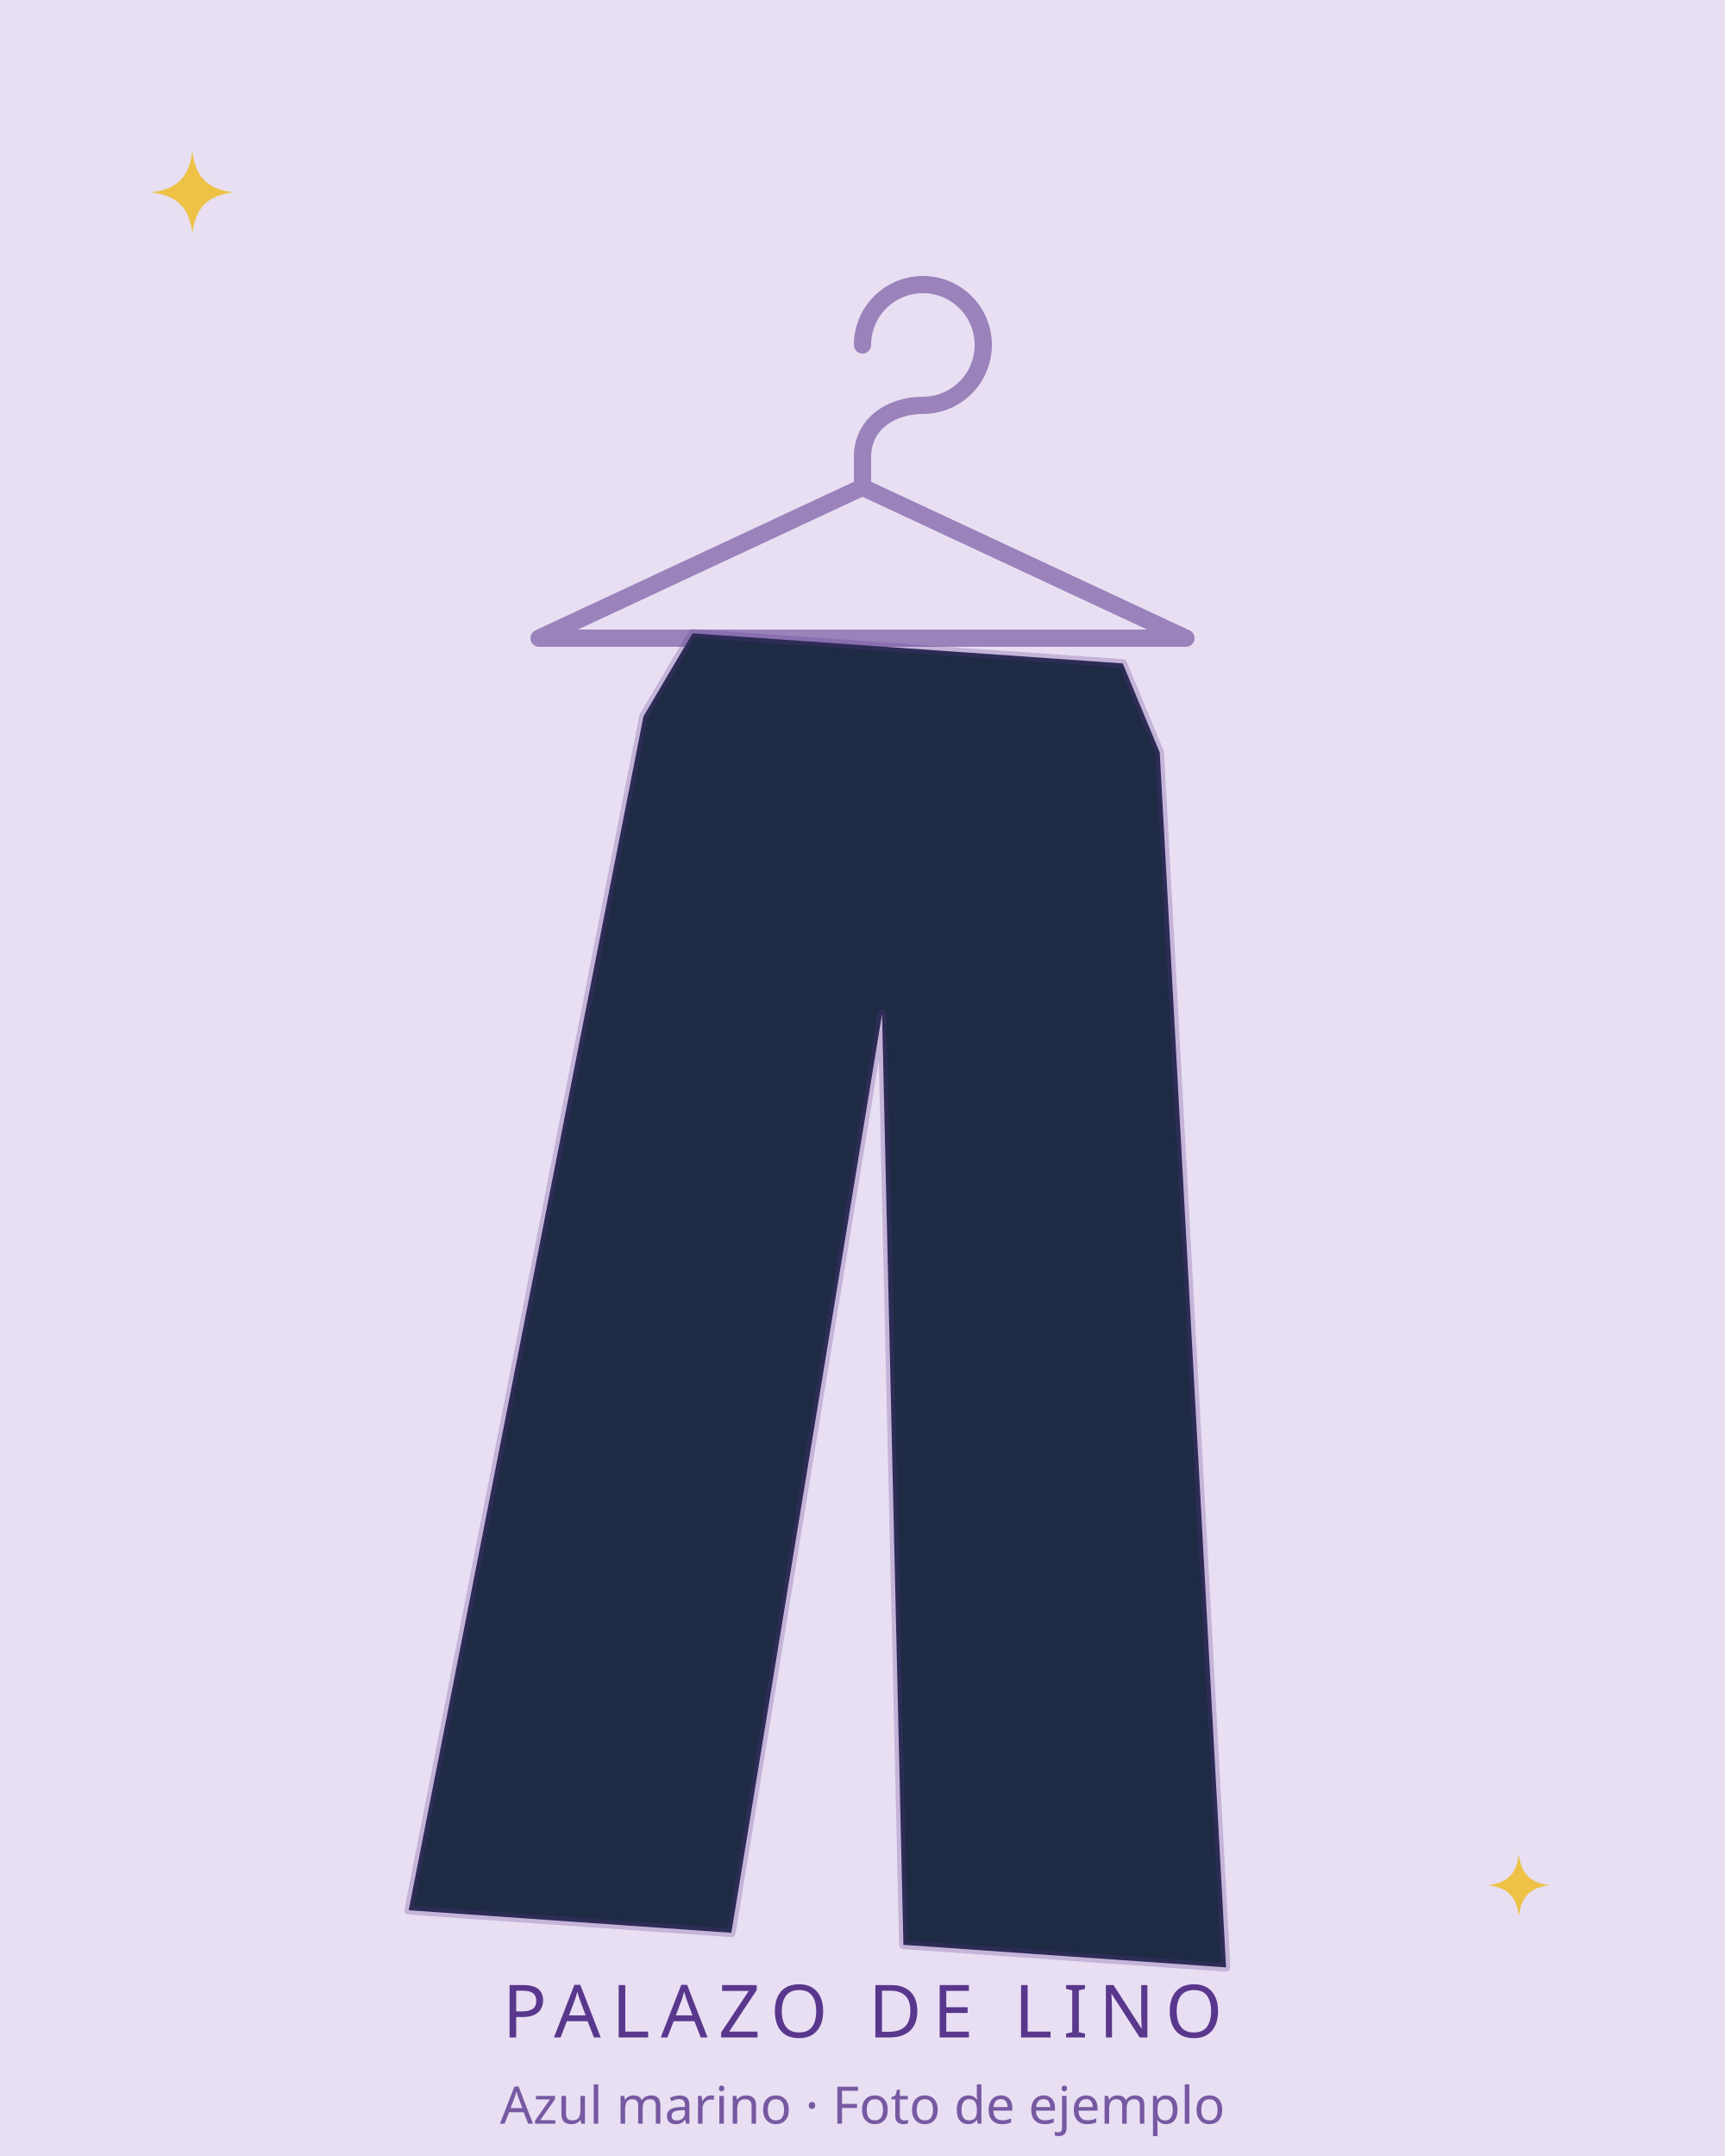
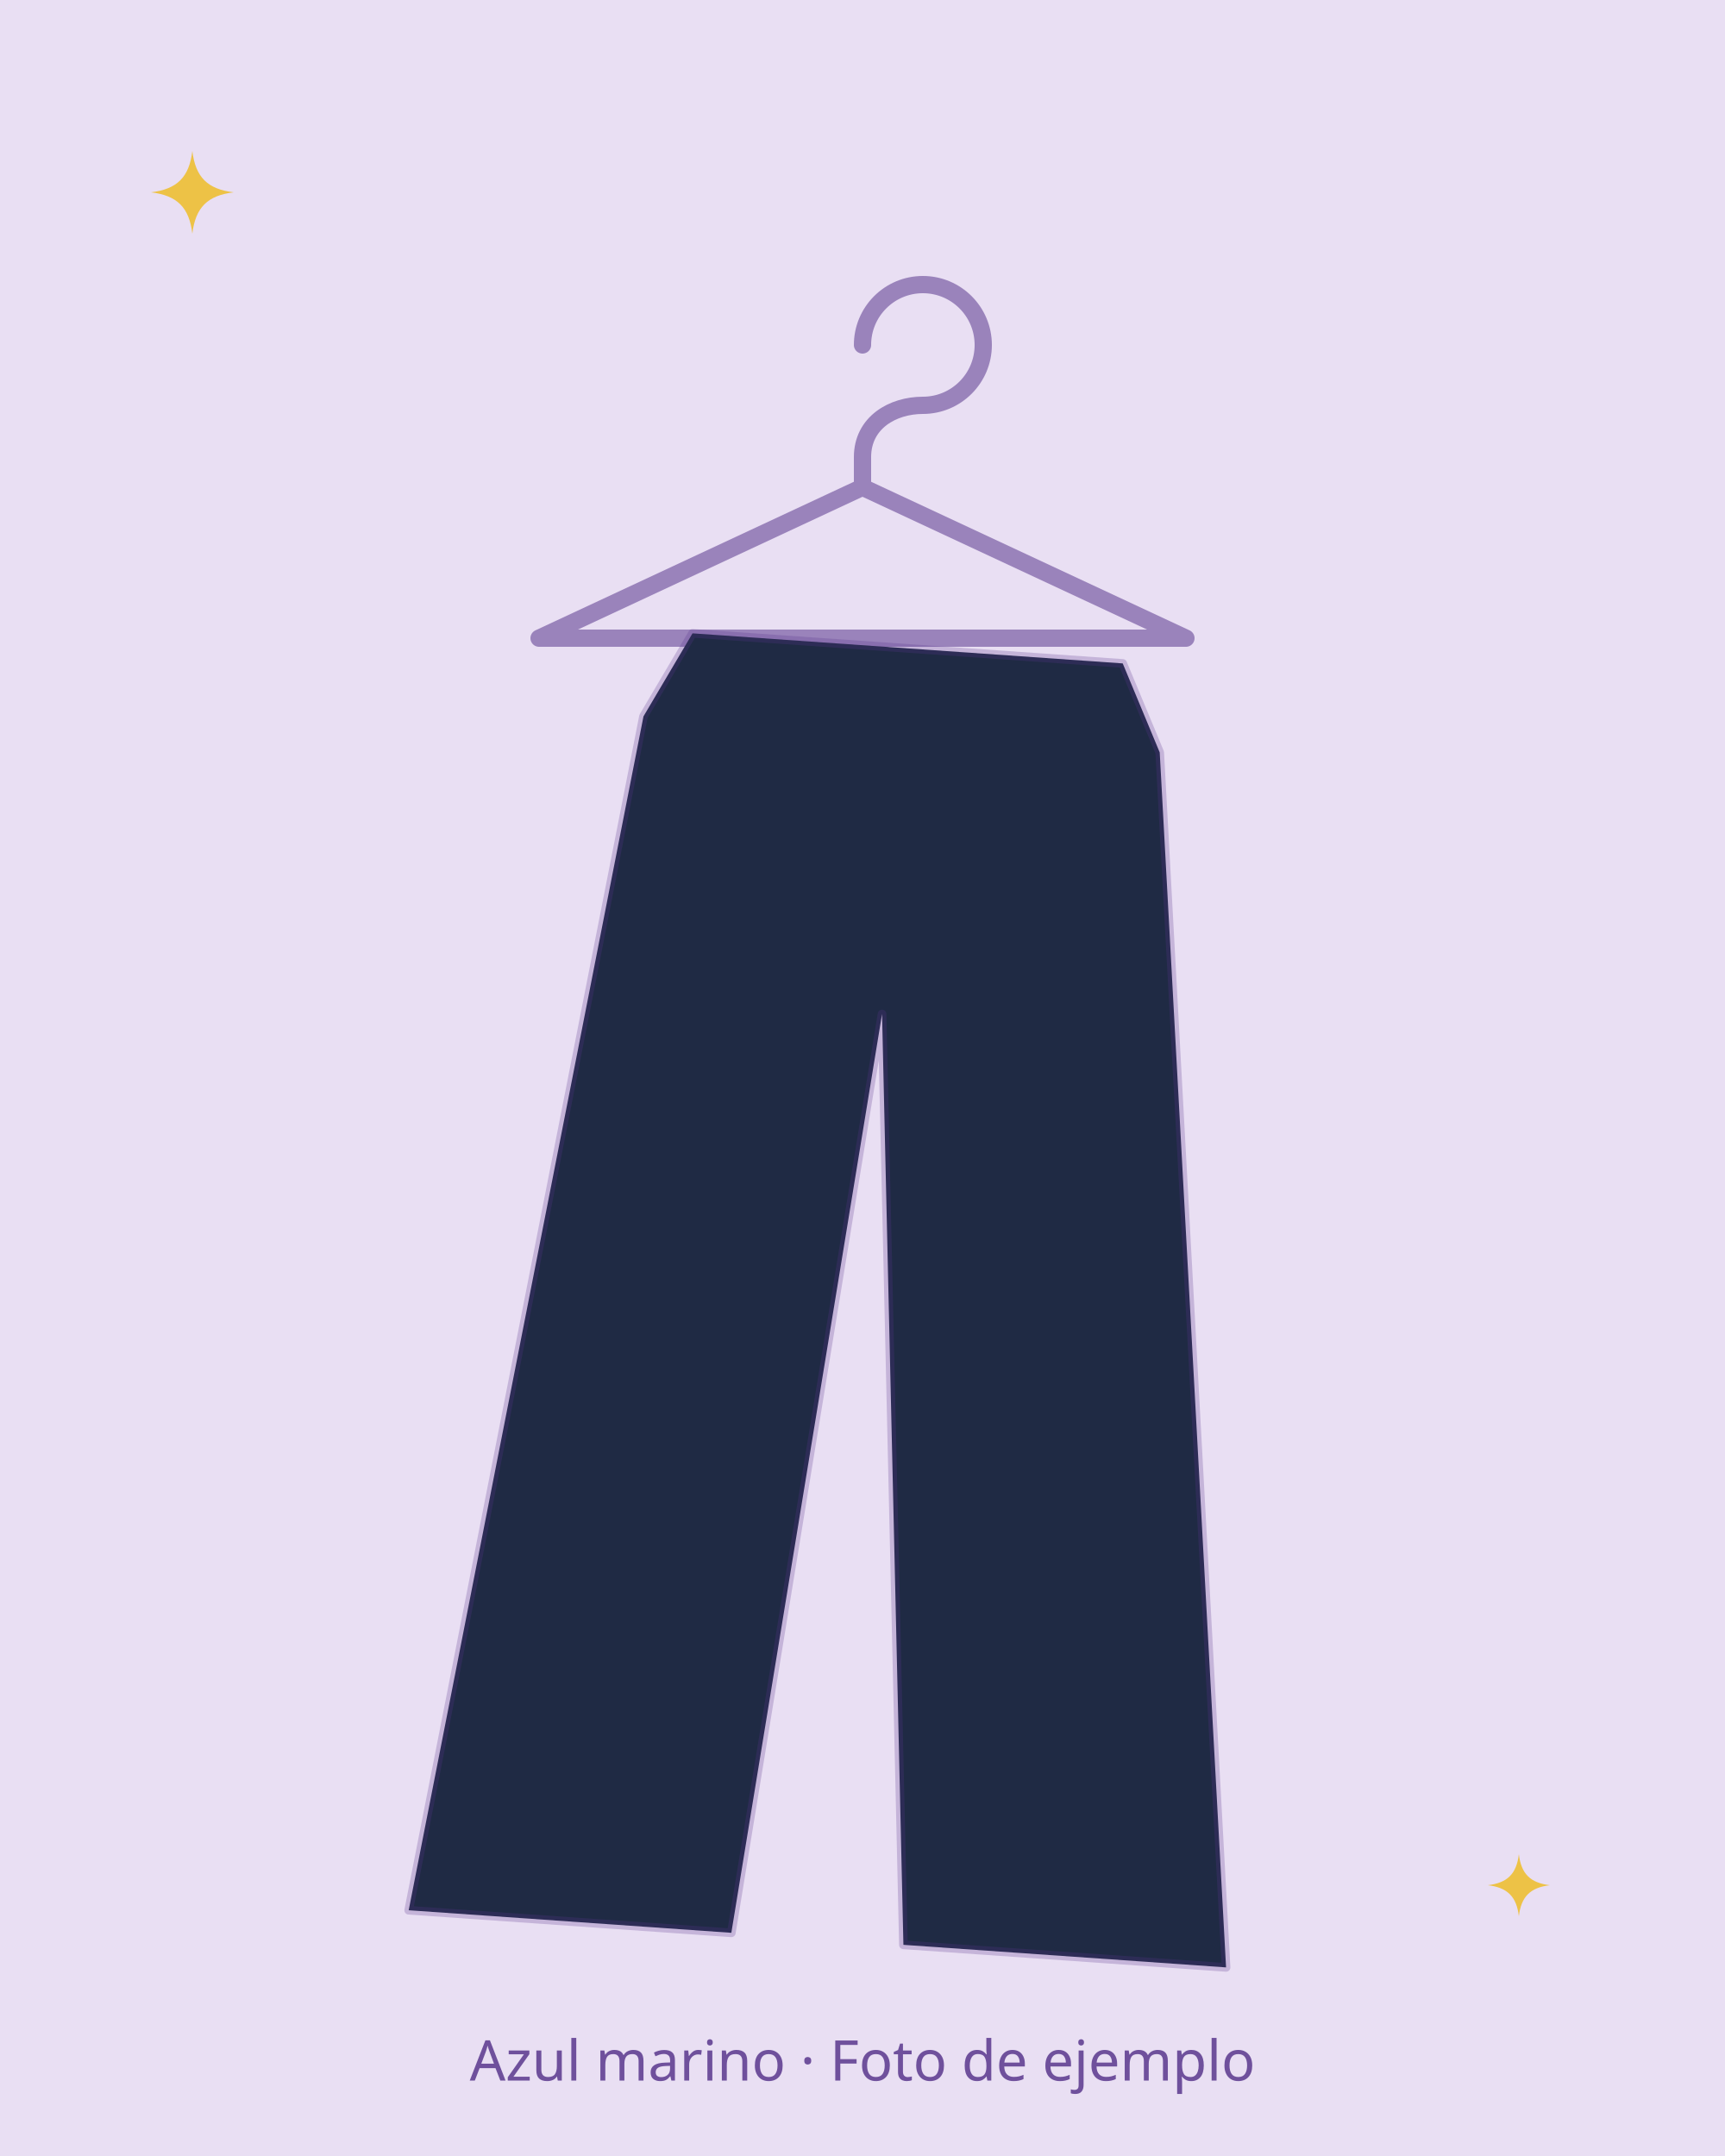
<svg xmlns="http://www.w3.org/2000/svg" viewBox="0 0 800 1000" width="800" height="1000">
  <rect width="800" height="1000" fill="#E9DFF3" />
  <path transform="translate(70 70) scale(1.6)" d="M12 0C12.9 7.6 16.4 11.1 24 12 16.4 12.9 12.9 16.4 12 24 11.1 16.4 7.6 12.9 0 12 7.6 11.1 11.1 7.6 12 0Z" fill="#EDC246" />
  <path transform="translate(690 860) scale(1.2)" d="M12 0C12.9 7.6 16.4 11.1 24 12 16.4 12.9 12.9 16.4 12 24 11.1 16.4 7.6 12.9 0 12 7.6 11.1 11.1 7.6 12 0Z" fill="#EDC246" />
  <path d="M400 160 a28 28 0 1 1 28 28 c-14 0 -28 8 -28 24 v14 l-150 70 h300 l-150 -70" fill="none" stroke="#59378D" stroke-width="8" stroke-linecap="round" stroke-linejoin="round" opacity="0.55" />
  <g transform="translate(800 0) scale(-1 1) rotate(-4 400 600)">
    <path d="M300 300 H500 L520 340 L590 900 H440 L400 470 L360 900 H210 L280 340 Z" fill="#1F2A44" stroke="#59378D" stroke-opacity="0.25" stroke-width="4" stroke-linejoin="round" />
  </g>
-   <text x="400" y="945" text-anchor="middle" font-family="Josefin Sans, Montserrat, sans-serif" font-size="34" letter-spacing="5" fill="#59378D">PALAZO DE LINO</text>
-   <text x="400" y="985" text-anchor="middle" font-family="Montserrat, sans-serif" font-size="24" fill="#59378D" opacity="0.8">Azul marino · Foto de ejemplo</text>
+   <text x="400" y="965" text-anchor="middle" font-family="Montserrat, sans-serif" font-size="26" fill="#59378D" opacity="0.85">Azul marino · Foto de ejemplo</text>
</svg>
